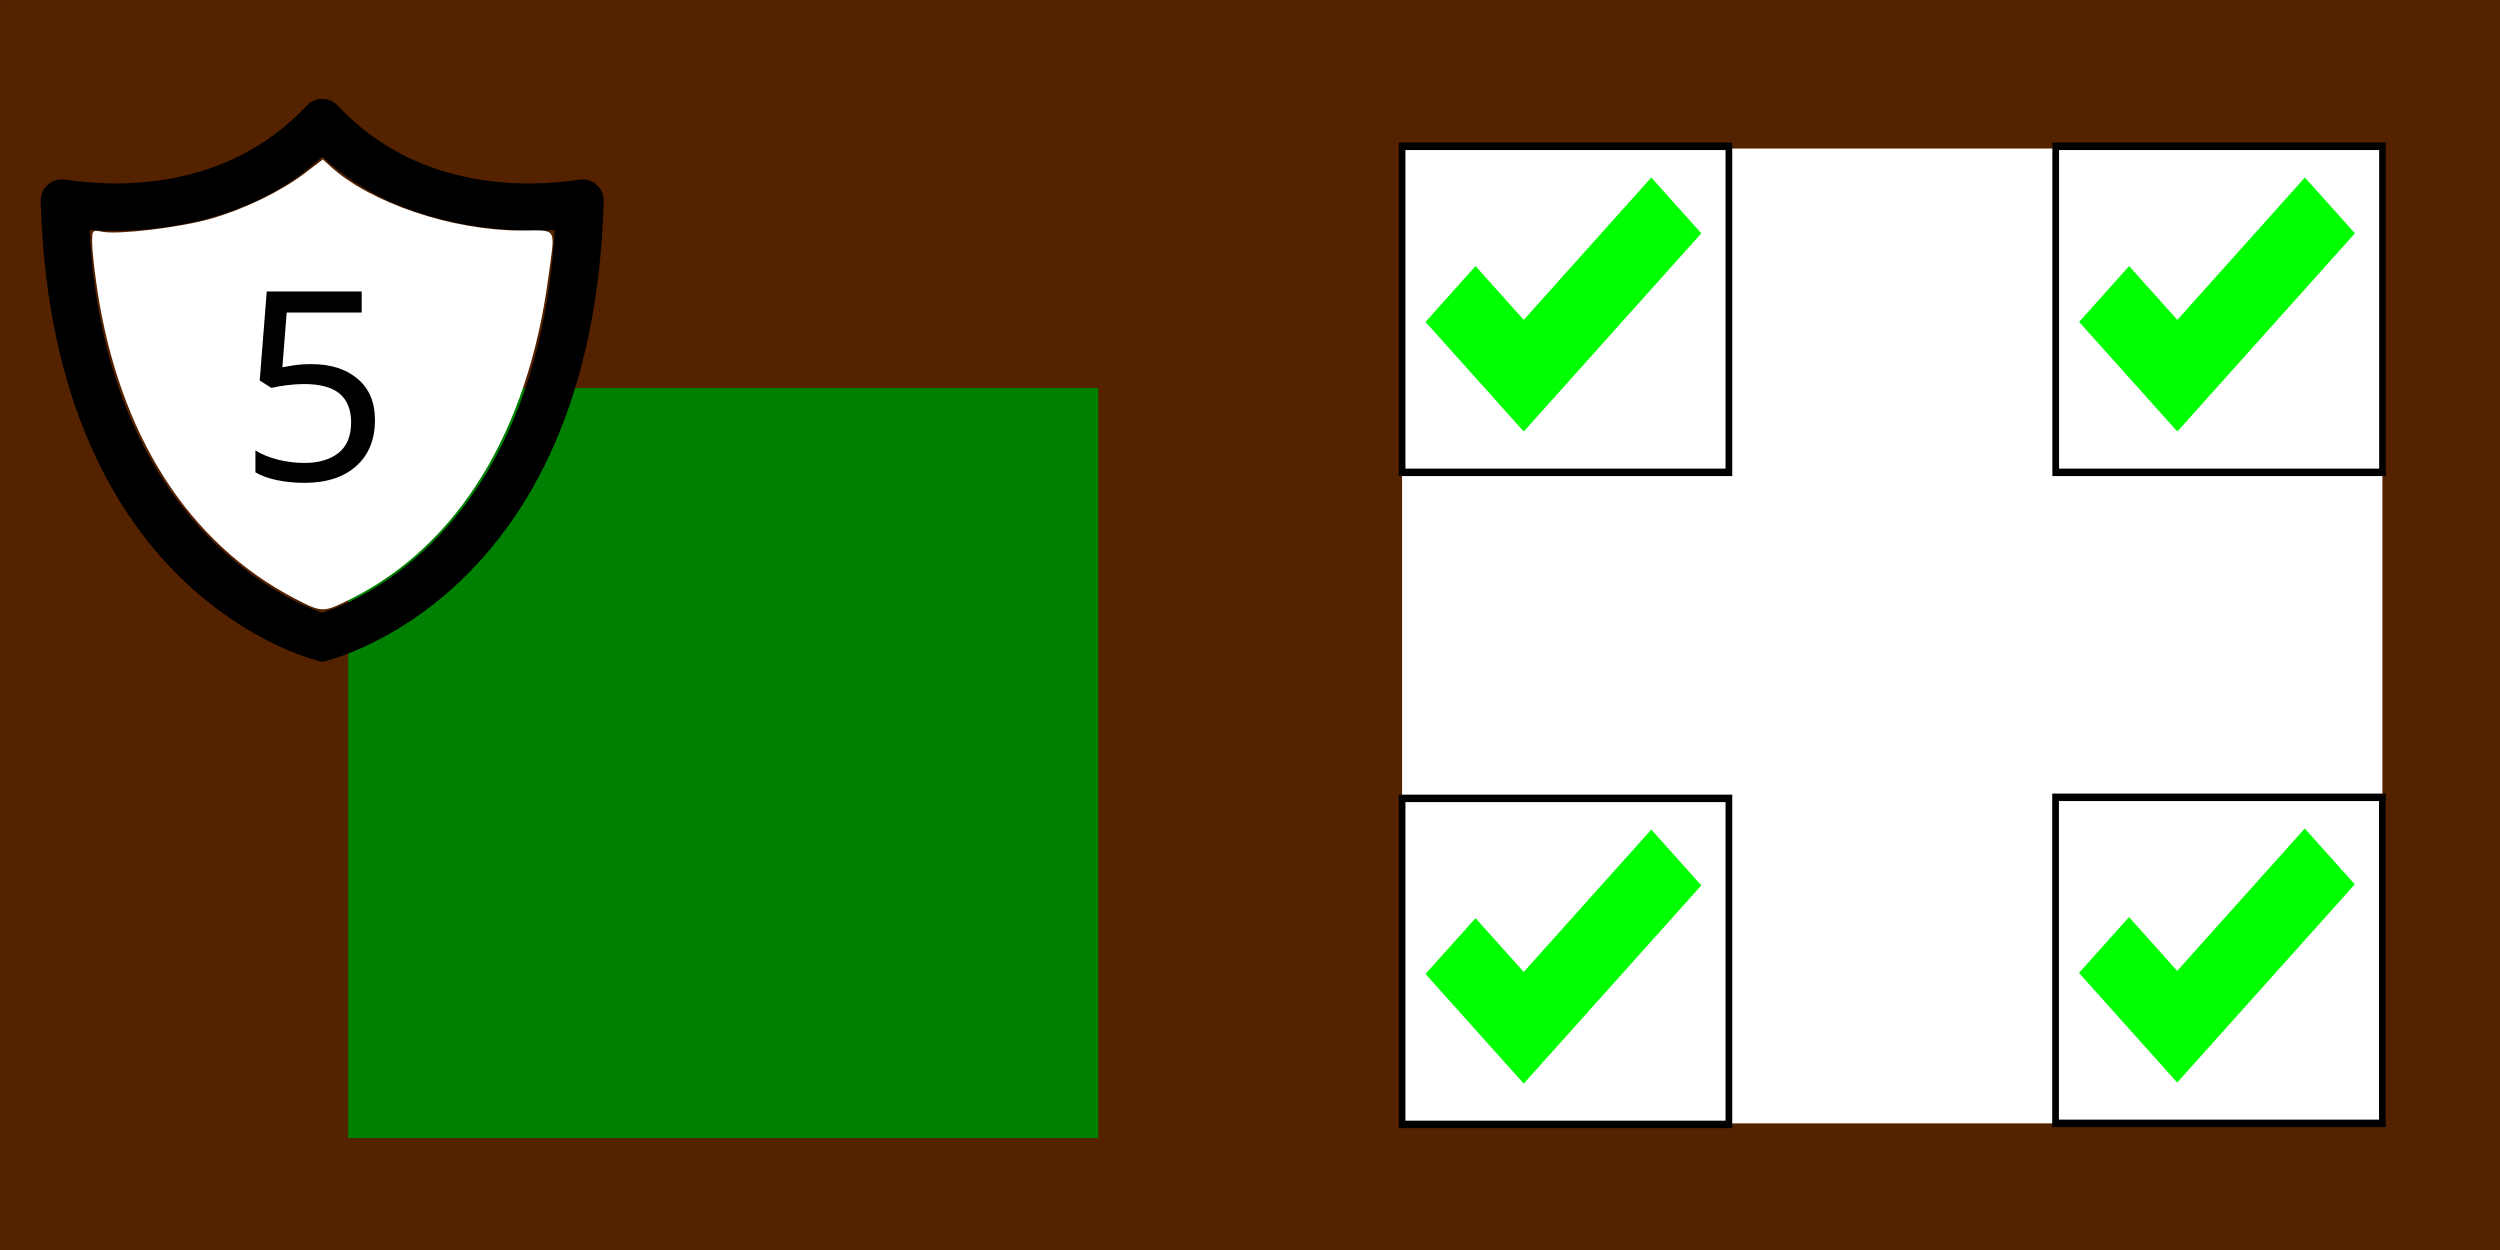
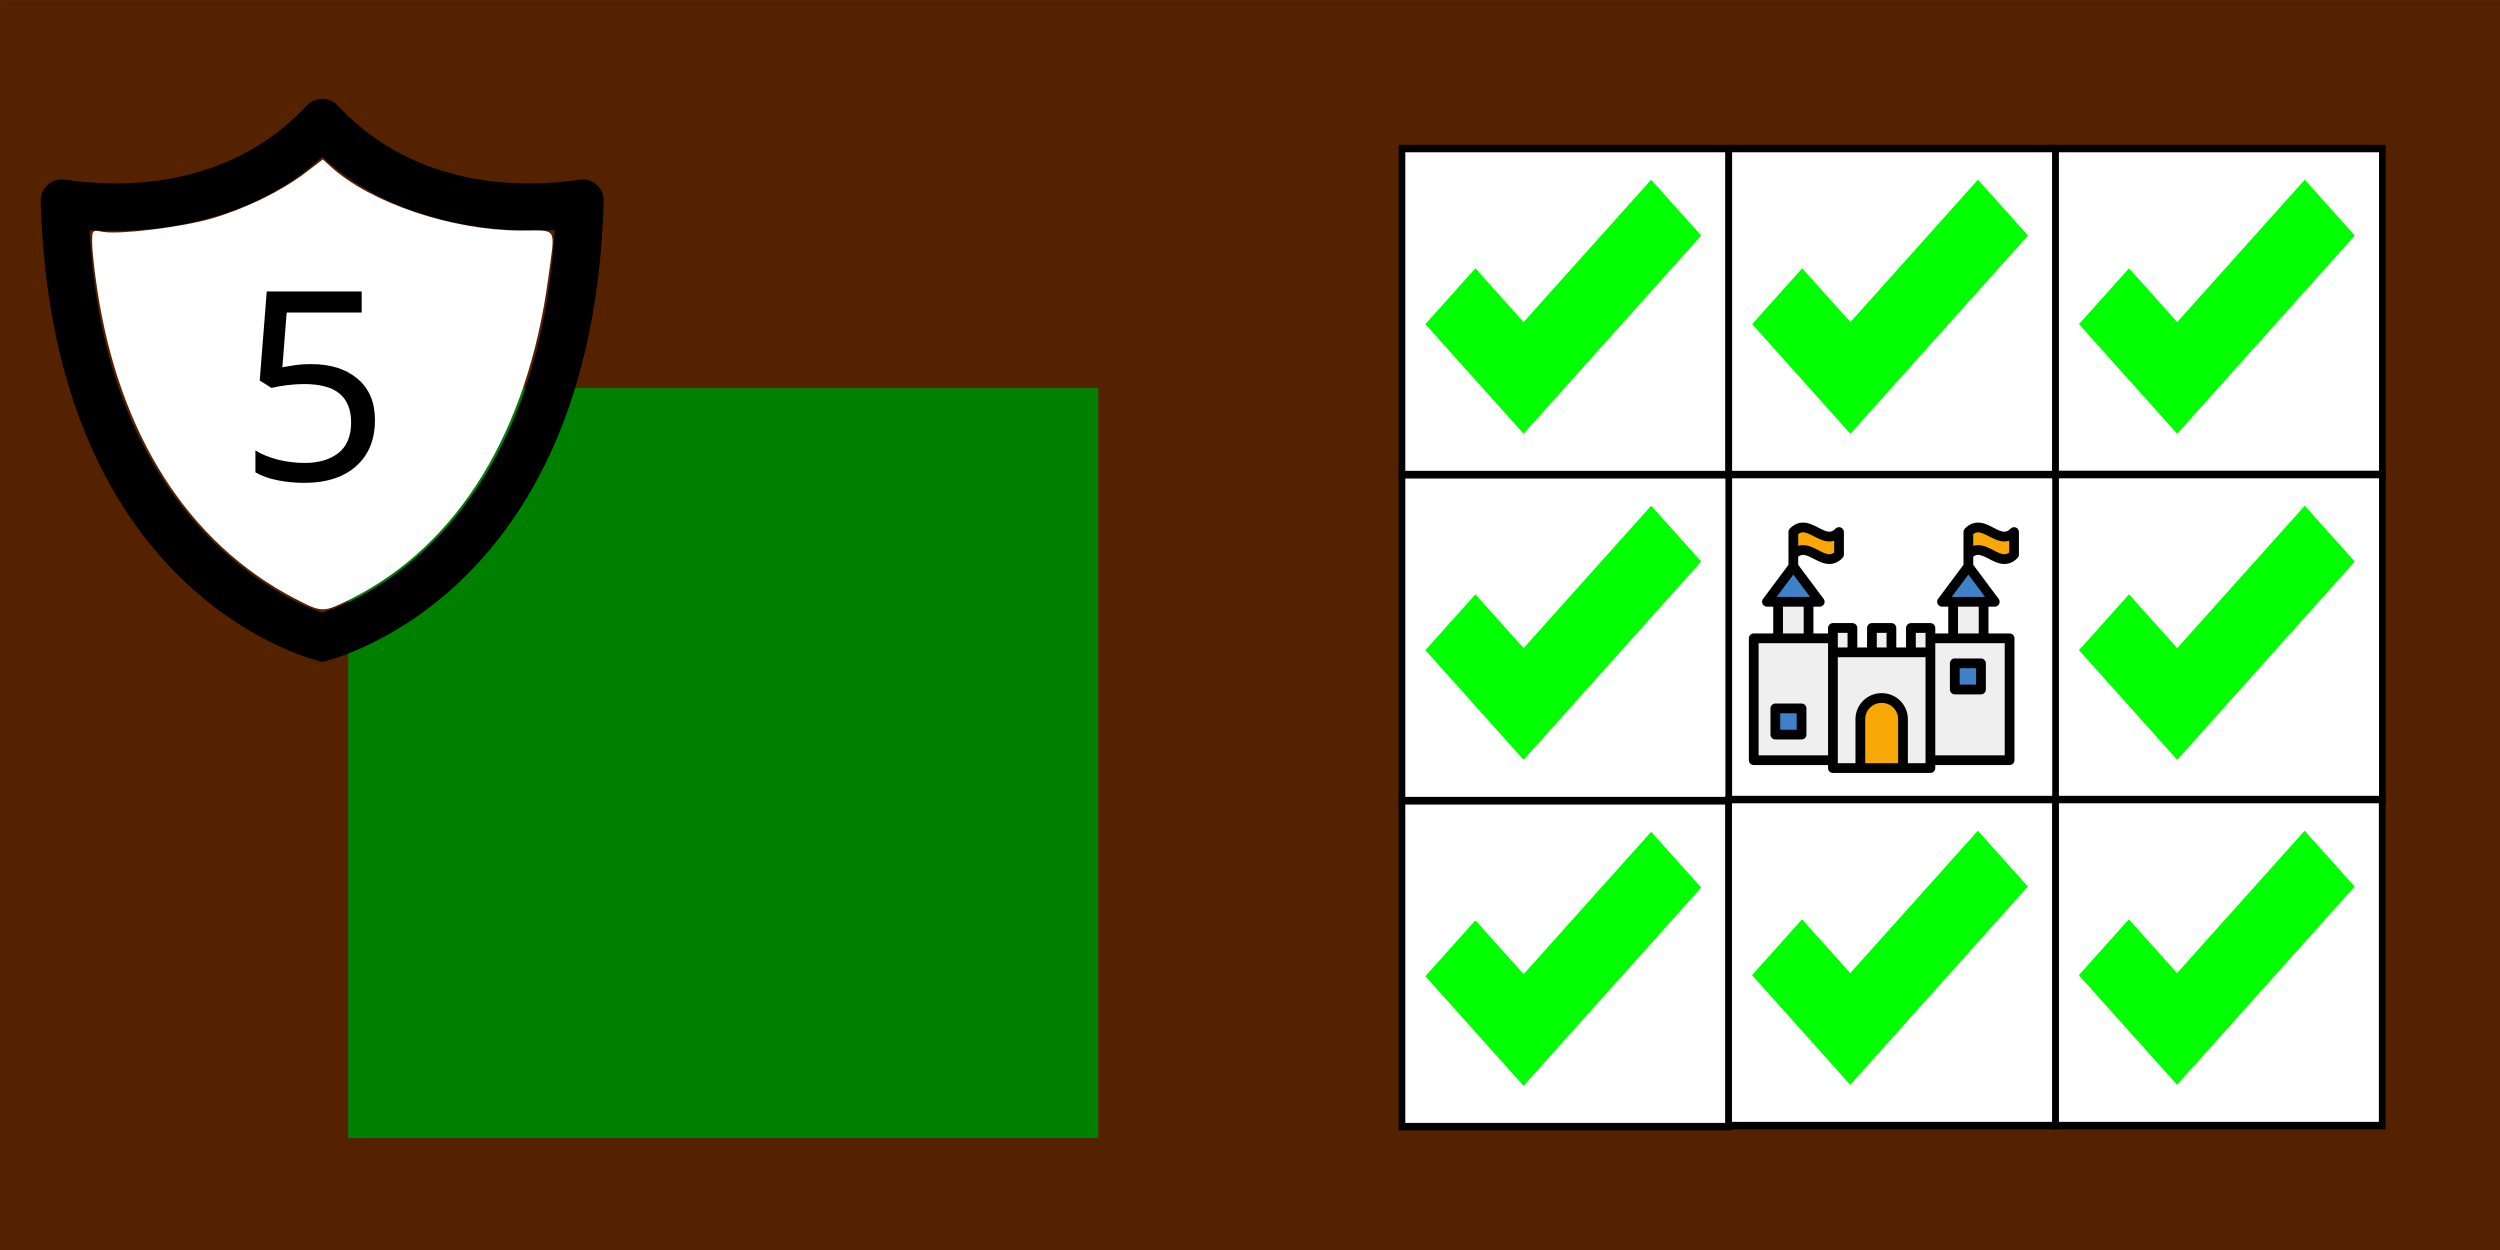
<svg xmlns="http://www.w3.org/2000/svg" width="100mm" height="50mm" viewBox="0 0 100 50" version="1.1" id="svg8">
  <defs id="defs2" />
  <g id="layer1" transform="translate(-15.76167,-6.75917)">
    <g id="g31" transform="matrix(1.403254,0,0,2.041733,-41.71221,-146.0861)" style="fill:#552200">
      <rect style="fill:#552200;stroke-width:0.188" id="rect26" width="71.263" height="24.489" x="40.958" y="74.861" />
    </g>
+     <rect style="fill:#ffffff;stroke-width:0.259" id="rect964" width="39.212" height="38.993" x="71.845" y="12.701" />
+     <g id="g645-5" transform="matrix(1.168369,0,0,1.304125,20.86068,-6.558536)">
+       <g id="g4177">
+         <rect style="fill:#ffffff;stroke:#000000;stroke-width:0.229;stroke-miterlimit:4;stroke-dasharray:none;stroke-opacity:1" id="rect321-6-0" width="11.188" height="10" x="43.633" y="34.768" />
+         <g id="g4169">
+           <g id="g4163">
+             <g id="g581-36" style="fill:#00ff00" transform="matrix(0.01905787,0,0,0.01905787,44.43452,34.89956)">
+               <g id="g579-1" style="fill:#00ff00">
+                 <polygon points="405.584,43.295 176.428,272.452 89.84,185.865 0,275.706 86.588,362.293 176.428,452.131 266.266,362.293 495.426,133.133 " id="polygon577-0" style="fill:#00ff00" />
+               </g>
+             </g>
+           </g>
+         </g>
+       </g>
+     </g>
+     <g id="g645-5-8" transform="matrix(1.168369,0,0,1.304125,20.86068,-19.59978)">
+       <g id="g4177-1">
+         <rect style="fill:#ffffff;stroke:#000000;stroke-width:0.229;stroke-miterlimit:4;stroke-dasharray:none;stroke-opacity:1" id="rect321-6-0-0" width="11.188" height="10" x="43.633" y="34.768" />
+         <g id="g4169-3">
+           <g id="g4163-0">
+             <g id="g581-36-4" style="fill:#00ff00" transform="matrix(0.01905787,0,0,0.01905787,44.43452,34.89956)">
+               <g id="g579-1-4" style="fill:#00ff00">
+                 <polygon points="86.588,362.293 176.428,452.131 266.266,362.293 495.426,133.133 405.584,43.295 176.428,272.452 89.84,185.865 0,275.706 " id="polygon577-0-4" style="fill:#00ff00" />
+               </g>
+             </g>
+           </g>
+         </g>
+       </g>
+     </g>
+     <g id="g645-5-4" transform="matrix(1.168369,0,0,1.304125,20.86068,-32.64103)">
+       <g id="g4177-7">
+         <rect style="fill:#ffffff;stroke:#000000;stroke-width:0.229;stroke-miterlimit:4;stroke-dasharray:none;stroke-opacity:1" id="rect321-6-0-6" width="11.188" height="10" x="43.633" y="34.768" />
+         <g id="g4169-31">
+           <g id="g4163-7">
+             <g id="g581-36-5" style="fill:#00ff00" transform="matrix(0.01905787,0,0,0.01905787,44.43452,34.89956)">
+               <g id="g579-1-9" style="fill:#00ff00">
+                 <polygon points="86.588,362.293 176.428,452.131 266.266,362.293 495.426,133.133 405.584,43.295 176.428,272.452 89.84,185.865 0,275.706 " id="polygon577-0-6" style="fill:#00ff00" />
+               </g>
+             </g>
+           </g>
+         </g>
+       </g>
+     </g>
+     <g id="g645-5-4-2" transform="matrix(1.168369,0,0,1.304125,33.93292,-32.64103)">
+       <g id="g4177-7-1">
+         <rect style="fill:#ffffff;stroke:#000000;stroke-width:0.229;stroke-miterlimit:4;stroke-dasharray:none;stroke-opacity:1" id="rect321-6-0-6-7" width="11.188" height="10" x="43.633" y="34.768" />
+         <g id="g4169-31-8">
+           <g id="g4163-7-5">
+             <g id="g581-36-5-7" style="fill:#00ff00" transform="matrix(0.01905787,0,0,0.01905787,44.43452,34.89956)">
+               <g id="g579-1-9-4" style="fill:#00ff00">
+                 <polygon points="405.584,43.295 176.428,272.452 89.84,185.865 0,275.706 86.588,362.293 176.428,452.131 266.266,362.293 495.426,133.133 " id="polygon577-0-6-1" style="fill:#00ff00" />
+               </g>
+             </g>
+           </g>
+         </g>
+       </g>
+     </g>
+     <g id="g645-5-4-8" transform="matrix(1.168369,0,0,1.304125,47.00515,-32.64103)">
+       <g id="g4177-7-5">
+         <rect style="fill:#ffffff;stroke:#000000;stroke-width:0.229;stroke-miterlimit:4;stroke-dasharray:none;stroke-opacity:1" id="rect321-6-0-6-9" width="11.188" height="10" x="43.633" y="34.768" />
+         <g id="g4169-31-7">
+           <g id="g4163-7-53">
+             <g id="g581-36-5-8" style="fill:#00ff00" transform="matrix(0.01905787,0,0,0.01905787,44.43452,34.89956)">
+               <g id="g579-1-9-8" style="fill:#00ff00">
+                 <polygon points="89.84,185.865 0,275.706 86.588,362.293 176.428,452.131 266.266,362.293 495.426,133.133 405.584,43.295 176.428,272.452 " id="polygon577-0-6-3" style="fill:#00ff00" />
+               </g>
+             </g>
+           </g>
+         </g>
+       </g>
+     </g>
+     <g id="g645-5-4-1" transform="matrix(1.168369,0,0,1.304125,47.00515,-19.59978)">
+       <g id="g4177-7-8">
+         <rect style="fill:#ffffff;stroke:#000000;stroke-width:0.229;stroke-miterlimit:4;stroke-dasharray:none;stroke-opacity:1" id="rect321-6-0-6-96" width="11.188" height="10" x="43.633" y="34.768" />
+         <g id="g4169-31-4">
+           <g id="g4163-7-3">
+             <g id="g581-36-5-3" style="fill:#00ff00" transform="matrix(0.01905787,0,0,0.01905787,44.43452,34.89956)">
+               <g id="g579-1-9-3" style="fill:#00ff00">
+                 <polygon points="176.428,272.452 89.84,185.865 0,275.706 86.588,362.293 176.428,452.131 266.266,362.293 495.426,133.133 405.584,43.295 " id="polygon577-0-6-8" style="fill:#00ff00" />
+               </g>
+             </g>
+           </g>
+         </g>
+       </g>
+     </g>
+     <g id="g645-5-4-6" transform="matrix(1.168369,0,0,1.304125,46.99947,-6.600433)">
+       <g id="g4177-7-0">
+         <rect style="fill:#ffffff;stroke:#000000;stroke-width:0.229;stroke-miterlimit:4;stroke-dasharray:none;stroke-opacity:1" id="rect321-6-0-6-4" width="11.188" height="10" x="43.633" y="34.768" />
+         <g id="g4169-31-88">
+           <g id="g4163-7-8">
+             <g id="g581-36-5-9" style="fill:#00ff00" transform="matrix(0.01905787,0,0,0.01905787,44.43452,34.89956)">
+               <g id="g579-1-9-7" style="fill:#00ff00">
+                 <polygon points="176.428,272.452 89.84,185.865 0,275.706 86.588,362.293 176.428,452.131 266.266,362.293 495.426,133.133 405.584,43.295 " id="polygon577-0-6-7" style="fill:#00ff00" />
+               </g>
+             </g>
+           </g>
+         </g>
+       </g>
+     </g>
+     <g id="g645-5-4-64" transform="matrix(1.168369,0,0,1.304125,33.92724,-6.600433)">
+       <g id="g4177-7-3">
+         <rect style="fill:#ffffff;stroke:#000000;stroke-width:0.229;stroke-miterlimit:4;stroke-dasharray:none;stroke-opacity:1" id="rect321-6-0-6-0" width="11.188" height="10" x="43.633" y="34.768" />
+         <g id="g4169-31-3">
+           <g id="g4163-7-0">
+             <g id="g581-36-5-92" style="fill:#00ff00" transform="matrix(0.01905787,0,0,0.01905787,44.43452,34.89956)">
+               <g id="g579-1-9-5" style="fill:#00ff00">
+                 <polygon points="176.428,272.452 89.84,185.865 0,275.706 86.588,362.293 176.428,452.131 266.266,362.293 495.426,133.133 405.584,43.295 " id="polygon577-0-6-4" style="fill:#00ff00" />
+               </g>
+             </g>
+           </g>
+         </g>
+       </g>
+     </g>
+     <g id="g1193" transform="matrix(0.02436886,0,0,0.02436886,85.71611,27.26892)">
+       <path style="fill:#f8a805" d="m 137.7,38.308 c -1.793,0.538 -3.66,0.812 -5.55,0.812 -7.21,0 -14.212,-3.628 -21.649,-7.482 L 110.41,31.591 C 103.016,27.77 96.033,24.16 88.849,24.16 c -4.662,0 -8.863,1.548 -12.846,4.733 L 73,31.294 V 65.07 l 10.305,-3.099 c 1.789,-0.538 3.655,-0.812 5.544,-0.812 7.211,0 14.225,3.635 21.702,7.51 7.402,3.831 14.395,7.45 21.599,7.45 4.649,0 8.848,-1.545 12.836,-4.723 L 148,68.995 v -33.78 z" id="path1155" />
+       <polygon style="fill:#3e81c8" points="73.001,88.137 29.693,146.14 116.294,146.14 " id="polygon1157" />
+       <rect x="48" y="146.14" style="fill:#efefef" width="50" height="60" id="rect1159" />
+       <rect x="138" y="189.14" style="fill:#efefef" width="32" height="40" id="rect1161" />
+       <rect x="202" y="189.14" style="fill:#efefef" width="32" height="40" id="rect1163" />
+       <rect x="266" y="189.14" style="fill:#efefef" width="32" height="40" id="rect1165" />
+       <path style="fill:#f8a805" d="m 424.998,38.308 c -1.792,0.539 -3.658,0.812 -5.548,0.812 -7.21,0 -14.212,-3.628 -21.697,-7.508 -7.403,-3.832 -14.396,-7.452 -21.603,-7.452 -2.076,0 -4.007,0.295 -5.902,0.902 -2.397,0.769 -4.736,2.06 -6.953,3.837 L 360.3,31.3 v 33.769 l 10.304,-3.098 c 1.791,-0.538 3.657,-0.812 5.547,-0.812 7.21,0 14.224,3.635 21.701,7.51 7.402,3.831 14.395,7.45 21.599,7.45 4.662,0 8.863,-1.548 12.846,-4.731 l 3.004,-2.401 V 35.214 Z" id="path1167" />
+       <polygon style="fill:#3e81c8" points="360.3,88.137 316.993,146.14 403.594,146.14 " id="polygon1169" />
+       <rect x="335.299" y="146.14" style="fill:#efefef" width="50" height="60" id="rect1171" />
+       <path style="fill:#f8a805" d="m 218.349,304.14 h -0.699 c -19.105,0 -34.649,15.544 -34.649,34.649 v 80.351 h 70 V 338.79 C 253,319.684 237.456,304.14 218.349,304.14 Z" id="path1173" />
+       <rect x="298" y="206.14" style="fill:#efefef" width="130" height="200" id="rect1175" />
+       <path style="fill:#efefef" d="m 138,229.14 v 190 h 45 v -80.35 c 0,-19.105 15.544,-34.649 34.649,-34.649 h 0.699 c 19.106,0 34.651,15.544 34.651,34.649 v 80.351 h 45 v -190 z" id="path1177" />
+       <rect x="8" y="206.14" style="fill:#efefef" width="130" height="200" id="rect1179" />
+       <rect x="43.5" y="321.14" style="fill:#3e81c8" width="43" height="43" id="rect1181" />
+       <rect x="338" y="247.14" style="fill:#3e81c8" width="43" height="43" id="rect1183" />
+       <g id="g1191">
+         <path d="m 438.3,24.22 c -3.03,-1.22 -6.49,-0.48 -8.76,1.86 -4.3,4.46 -7.65,5.04 -10.09,5.04 -5.27,0 -11.44,-3.2 -17.97,-6.58 -7.95,-4.12 -16.17,-8.38 -25.33,-8.38 -7.98,0 -15.25,3.34 -21.61,9.92 -1.44,1.5 -2.24,3.49 -2.24,5.56 v 53.84 l -41.71,55.87 c -1.81,2.43 -2.1,5.67 -0.74,8.38 1.35,2.7 4.12,4.41 7.15,4.41 h 10.3 v 44 H 306 v -9 c 0,-4.42 -3.58,-8 -8,-8 h -32 c -4.42,0 -8,3.58 -8,8 v 32 h -16 v -32 c 0,-4.42 -3.58,-8 -8,-8 h -32 c -4.42,0 -8,3.58 -8,8 v 32 h -16 v -32 c 0,-4.42 -3.58,-8 -8,-8 h -32 c -4.42,0 -8,3.58 -8,8 v 9 h -24 v -44 h 10.3 c 0.01,0 0.01,0 0.02,0 4.42,0 8,-3.58 8,-8 0,-1.98 -0.72,-3.79 -1.91,-5.18 L 81,85.48 V 72.14 c 3.24,-2.59 5.85,-2.98 7.85,-2.98 5.26,0 11.43,3.2 17.97,6.58 7.95,4.12 16.16,8.38 25.33,8.38 7.98,0 15.25,-3.34 21.6,-9.92 1.44,-1.5 2.25,-3.49 2.25,-5.56 v -37 c 0,-3.26 -1.98,-6.2 -5.01,-7.42 -3.02,-1.22 -6.48,-0.48 -8.75,1.86 -4.3,4.46 -7.65,5.04 -10.09,5.04 -5.27,0 -11.44,-3.2 -17.97,-6.58 -7.95,-4.12 -16.17,-8.38 -25.33,-8.38 -7.99,0 -15.25,3.34 -21.61,9.92 C 65.8,27.58 65,29.57 65,31.64 v 53.84 l -41.71,55.87 c -1.82,2.43 -2.1,5.67 -0.75,8.38 1.36,2.7 4.13,4.41 7.16,4.41 H 40 v 44 H 8 c -4.42,0 -8,3.58 -8,8 v 200 c 0,4.42 3.58,8 8,8 h 122 v 5 c 0,4.42 3.58,8 8,8 h 160 c 4.42,0 8,-3.58 8,-8 v -5 h 122 c 4.42,0 8,-3.58 8,-8 v -200 c 0,-4.42 -3.58,-8 -8,-8 h -34.7 v -44 h 10.3 c 0.01,0 0.01,0 0.02,0 4.42,0 8,-3.58 8,-8 0,-1.98 -0.72,-3.79 -1.91,-5.18 L 368.3,85.48 V 72.14 c 3.24,-2.59 5.85,-2.98 7.85,-2.98 5.27,0 11.44,3.2 17.97,6.58 7.95,4.12 16.16,8.38 25.33,8.38 7.98,0 15.25,-3.34 21.61,-9.92 1.43,-1.5 2.24,-3.49 2.24,-5.56 v -37 c 0,-3.26 -1.98,-6.2 -5,-7.42 z M 81,35.14 c 3.24,-2.59 5.85,-2.98 7.85,-2.98 5.26,0 11.43,3.2 17.97,6.58 7.95,4.12 16.16,8.38 25.33,8.38 2.7,0 5.32,-0.39 7.85,-1.15 v 19.17 c -3.25,2.59 -5.85,2.98 -7.85,2.98 -5.27,0 -11.44,-3.2 -17.97,-6.58 -7.95,-4.12 -16.17,-8.38 -25.33,-8.38 -2.7,0 -5.32,0.39 -7.85,1.15 0,0 0,-19.17 0,-19.17 z m -8,66.37 27.34,36.63 H 45.65 Z m 17,52.63 v 44 H 56 v -44 z m 40,244 H 16 v -184 h 114 z m 80,-201 h 16 v 24 h -16 z m -64,0 h 16 v 24 h -16 z m 99,214 h -54 v -72.35 c 0,-14.69 11.95,-26.65 26.65,-26.65 h 0.7 c 14.691,0 26.65,11.96 26.65,26.65 z m 45,0 h -29 v -72.35 c 0,-23.52 -19.14,-42.65 -42.65,-42.65 h -0.7 c -23.52,0 -42.65,19.13 -42.65,42.65 v 72.35 h -29 v -174 h 144 z m 0,-190 h -16 v -24 h 16 z m 130,-7 v 184 H 306 v -184 z m -76.7,-16 v -44 h 34 v 44 z m 44.34,-60 h -54.69 l 27.35,-36.63 z m 39.66,-73 c -3.24,2.59 -5.85,2.98 -7.85,2.98 -5.27,0 -11.44,-3.2 -17.97,-6.58 -7.95,-4.12 -16.17,-8.38 -25.33,-8.38 -2.7,0 -5.32,0.39 -7.85,1.15 V 35.14 c 1.62,-1.3 3.08,-2.04 4.39,-2.46 1.31,-0.42 2.46,-0.52 3.46,-0.52 5.27,0 11.44,3.2 17.97,6.58 7.95,4.12 16.16,8.38 25.33,8.38 2.7,0 5.32,-0.39 7.85,-1.15 z" id="path1185" />
+         <path d="m 86.5,313.14 h -43 c -4.42,0 -8,3.58 -8,8 v 43 c 0,4.42 3.58,8 8,8 h 43 c 4.42,0 8,-3.58 8,-8 v -43 c 0,-4.42 -3.58,-8 -8,-8 z m -8,43 h -27 v -27 h 27 z" id="path1187" />
+         <path d="m 381,239.14 h -43 c -4.42,0 -8,3.58 -8,8 v 43 c 0,4.42 3.58,8 8,8 h 43 c 4.42,0 8,-3.58 8,-8 v -43 c 0,-4.42 -3.58,-8 -8,-8 z m -8,43 h -27 v -27 h 27 z" id="path1189" />
+       </g>
+     </g>
    <rect style="fill:#008000;stroke-width:0.265" id="rect970" width="30" height="30" x="29.69" y="22.281" />
+     <g id="g1516" transform="translate(-1.040828,-9.250455)">
+       <g id="g71" transform="translate(1.060025,4.298518)">
+         <g id="g419" transform="matrix(0.04596369,0,0,0.04596369,16.86357,15.1608)">
+           <g id="g417">
+             <path d="m 256,458.1 c -5.9,-2 -188.4,-60.9 -202.4,-333 7,0.5 122.3,11.2 202.4,-63.7 78.9,73.8 195.4,64.1 202.4,63.7 -17.2,280.2 -196.5,331 -202.4,333 z M 479.7,81.3 C 437,87.8 340,92.3 269.6,16.9 262.3,9 249.8,9 242.5,16.9 172,92.3 75,87.8 32.3,81.3 20.9,79.5 10.7,88.5 11,100 c 9.9,350.5 245,401 245,401 0,0 235.1,-50.4 245,-401 0.3,-11.5 -9.9,-20.5 -21.3,-18.7 z" id="path415" />
+           </g>
+         </g>
+         <path style="fill:#ffffff;stroke-width:0.134" d="m 27.561,35.667 c -4.275,-2.214 -7.056,-6.559 -7.932,-12.395 -0.11,-0.735 -0.201,-1.569 -0.201,-1.854 -7.68e-4,-0.505 0.009,-0.516 0.403,-0.437 0.64,0.128 3.158,-0.176 4.374,-0.529 1.342,-0.389 2.789,-1.094 3.745,-1.824 l 0.706,-0.539 0.297,0.272 c 1.594,1.462 4.869,2.568 7.613,2.571 1.509,0.002 1.388,-0.206 1.108,1.891 -0.819,6.15 -3.611,10.694 -7.89,12.842 -1.109,0.557 -1.152,0.557 -2.223,0.002 z" id="path476" />
+       </g>
+       <text xml:space="preserve" style="font-style:normal;font-weight:normal;font-size:10.583px;line-height:1.25;font-family:sans-serif;fill:#000000;fill-opacity:1;stroke:none;stroke-width:0.265" x="26.349" y="35.216" id="text962">
+         <tspan id="tspan960" x="26.349" y="35.216" style="stroke-width:0.265">5</tspan>
+       </text>
+     </g>
    <g id="g1223" transform="matrix(0.05847065,0,0,0.05847065,32.2487,25.34699)" />
    <g id="g1221" transform="matrix(0.05847065,0,0,0.05847065,32.2487,25.34699)" />
    <g id="g1219" transform="matrix(0.05847065,0,0,0.05847065,32.2487,25.34699)" />
    <g id="g1217" transform="matrix(0.05847065,0,0,0.05847065,32.2487,25.34699)" />
    <g id="g1215" transform="matrix(0.05847065,0,0,0.05847065,32.2487,25.34699)" />
    <g id="g1213" transform="matrix(0.05847065,0,0,0.05847065,32.2487,25.34699)" />
    <g id="g1211" transform="matrix(0.05847065,0,0,0.05847065,32.2487,25.34699)" />
    <g id="g1209" transform="matrix(0.05847065,0,0,0.05847065,32.2487,25.34699)" />
    <g id="g1207" transform="matrix(0.05847065,0,0,0.05847065,32.2487,25.34699)" />
    <g id="g1205" transform="matrix(0.05847065,0,0,0.05847065,32.2487,25.34699)" />
    <g id="g1203" transform="matrix(0.05847065,0,0,0.05847065,32.2487,25.34699)" />
    <g id="g1201" transform="matrix(0.05847065,0,0,0.05847065,32.2487,25.34699)" />
    <g id="g1199" transform="matrix(0.05847065,0,0,0.05847065,32.2487,25.34699)" />
    <g id="g1197" transform="matrix(0.05847065,0,0,0.05847065,32.2487,25.34699)" />
    <g id="g1195" transform="matrix(0.05847065,0,0,0.05847065,32.2487,25.34699)" />
-     <g id="g1516" transform="translate(-1.040828,-9.250455)">
-       <g id="g71" transform="translate(1.060025,4.298518)">
-         <g id="g419" transform="matrix(0.04596369,0,0,0.04596369,16.86357,15.1608)">
-           <g id="g417">
-             <path d="m 256,458.1 c -5.9,-2 -188.4,-60.9 -202.4,-333 7,0.5 122.3,11.2 202.4,-63.7 78.9,73.8 195.4,64.1 202.4,63.7 -17.2,280.2 -196.5,331 -202.4,333 z M 479.7,81.3 C 437,87.8 340,92.3 269.6,16.9 262.3,9 249.8,9 242.5,16.9 172,92.3 75,87.8 32.3,81.3 20.9,79.5 10.7,88.5 11,100 c 9.9,350.5 245,401 245,401 0,0 235.1,-50.4 245,-401 0.3,-11.5 -9.9,-20.5 -21.3,-18.7 z" id="path415" />
-           </g>
-         </g>
-         <path style="fill:#ffffff;stroke-width:0.134" d="m 27.561,35.667 c -4.275,-2.214 -7.056,-6.559 -7.932,-12.395 -0.11,-0.735 -0.201,-1.569 -0.201,-1.854 -7.68e-4,-0.505 0.009,-0.516 0.403,-0.437 0.64,0.128 3.158,-0.176 4.374,-0.529 1.342,-0.389 2.789,-1.094 3.745,-1.824 l 0.706,-0.539 0.297,0.272 c 1.594,1.462 4.869,2.568 7.613,2.571 1.509,0.002 1.388,-0.206 1.108,1.891 -0.819,6.15 -3.611,10.694 -7.89,12.842 -1.109,0.557 -1.152,0.557 -2.223,0.002 z" id="path476" />
-       </g>
-       <text xml:space="preserve" style="font-style:normal;font-weight:normal;font-size:10.583px;line-height:1.25;font-family:sans-serif;fill:#000000;fill-opacity:1;stroke:none;stroke-width:0.265" x="26.349" y="35.216" id="text962">
-         <tspan id="tspan960" x="26.349" y="35.216" style="stroke-width:0.265">5</tspan>
-       </text>
-     </g>
-     <rect style="fill:#ffffff;stroke-width:0.259" id="rect964" width="39.212" height="38.993" x="71.845" y="12.701" />
    <g id="g1615" transform="matrix(0.02004772,0,0,0.02004772,88.6036,34.64285)" />
    <g id="g1617" transform="matrix(0.02004772,0,0,0.02004772,88.6036,34.64285)" />
    <g id="g1619" transform="matrix(0.02004772,0,0,0.02004772,88.6036,34.64285)" />
    <g id="g1621" transform="matrix(0.02004772,0,0,0.02004772,88.6036,34.64285)" />
    <g id="g1623" transform="matrix(0.02004772,0,0,0.02004772,88.6036,34.64285)" />
    <g id="g1625" transform="matrix(0.02004772,0,0,0.02004772,88.6036,34.64285)" />
    <g id="g1627" transform="matrix(0.02004772,0,0,0.02004772,88.6036,34.64285)" />
    <g id="g1629" transform="matrix(0.02004772,0,0,0.02004772,88.6036,34.64285)" />
    <g id="g1631" transform="matrix(0.02004772,0,0,0.02004772,88.6036,34.64285)" />
    <g id="g1633" transform="matrix(0.02004772,0,0,0.02004772,88.6036,34.64285)" />
    <g id="g1635" transform="matrix(0.02004772,0,0,0.02004772,88.6036,34.64285)" />
    <g id="g1637" transform="matrix(0.02004772,0,0,0.02004772,88.6036,34.64285)" />
    <g id="g1639" transform="matrix(0.02004772,0,0,0.02004772,88.6036,34.64285)" />
    <g id="g1641" transform="matrix(0.02004772,0,0,0.02004772,88.6036,34.64285)" />
    <g id="g1643" transform="matrix(0.02004772,0,0,0.02004772,88.6036,34.64285)" />
-     <g id="g645-5" transform="matrix(1.168369,0,0,1.304125,20.86636,-6.647761)">
-       <g id="g4177">
-         <rect style="fill:#ffffff;stroke:#000000;stroke-width:0.229;stroke-miterlimit:4;stroke-dasharray:none;stroke-opacity:1" id="rect321-6-0" width="11.188" height="10" x="43.633" y="34.768" />
-         <g id="g4169">
-           <g id="g4163">
-             <g id="g581-36" style="fill:#00ff00" transform="matrix(0.01905787,0,0,0.01905787,44.43452,34.89956)">
-               <g id="g579-1" style="fill:#00ff00">
-                 <polygon points="405.584,43.295 176.428,272.452 89.84,185.865 0,275.706 86.588,362.293 176.428,452.131 266.266,362.293 495.426,133.133 " id="polygon577-0" style="fill:#00ff00" />
-               </g>
-             </g>
-           </g>
-         </g>
-       </g>
-     </g>
-     <g id="g645-5-4" transform="matrix(1.168369,0,0,1.304125,20.86636,-32.73025)">
-       <g id="g4177-7">
-         <rect style="fill:#ffffff;stroke:#000000;stroke-width:0.229;stroke-miterlimit:4;stroke-dasharray:none;stroke-opacity:1" id="rect321-6-0-6" width="11.188" height="10" x="43.633" y="34.768" />
-         <g id="g4169-31">
-           <g id="g4163-7">
-             <g id="g581-36-5" style="fill:#00ff00" transform="matrix(0.01905787,0,0,0.01905787,44.43452,34.89956)">
-               <g id="g579-1-9" style="fill:#00ff00">
-                 <polygon points="86.588,362.293 176.428,452.131 266.266,362.293 495.426,133.133 405.584,43.295 176.428,272.452 89.84,185.865 0,275.706 " id="polygon577-0-6" style="fill:#00ff00" />
-               </g>
-             </g>
-           </g>
-         </g>
-       </g>
-     </g>
-     <g id="g645-5-4-8" transform="matrix(1.168369,0,0,1.304125,47.01083,-32.73025)">
-       <g id="g4177-7-5">
-         <rect style="fill:#ffffff;stroke:#000000;stroke-width:0.229;stroke-miterlimit:4;stroke-dasharray:none;stroke-opacity:1" id="rect321-6-0-6-9" width="11.188" height="10" x="43.633" y="34.768" />
-         <g id="g4169-31-7">
-           <g id="g4163-7-53">
-             <g id="g581-36-5-8" style="fill:#00ff00" transform="matrix(0.01905787,0,0,0.01905787,44.43452,34.89956)">
-               <g id="g579-1-9-8" style="fill:#00ff00">
-                 <polygon points="89.84,185.865 0,275.706 86.588,362.293 176.428,452.131 266.266,362.293 495.426,133.133 405.584,43.295 176.428,272.452 " id="polygon577-0-6-3" style="fill:#00ff00" />
-               </g>
-             </g>
-           </g>
-         </g>
-       </g>
-     </g>
-     <g id="g645-5-4-6" transform="matrix(1.168369,0,0,1.304125,47.00515,-6.689659)">
-       <g id="g4177-7-0">
-         <rect style="fill:#ffffff;stroke:#000000;stroke-width:0.229;stroke-miterlimit:4;stroke-dasharray:none;stroke-opacity:1" id="rect321-6-0-6-4" width="11.188" height="10" x="43.633" y="34.768" />
-         <g id="g4169-31-88">
-           <g id="g4163-7-8">
-             <g id="g581-36-5-9" style="fill:#00ff00" transform="matrix(0.01905787,0,0,0.01905787,44.43452,34.89956)">
-               <g id="g579-1-9-7" style="fill:#00ff00">
-                 <polygon points="176.428,272.452 89.84,185.865 0,275.706 86.588,362.293 176.428,452.131 266.266,362.293 495.426,133.133 405.584,43.295 " id="polygon577-0-6-7" style="fill:#00ff00" />
-               </g>
-             </g>
-           </g>
-         </g>
-       </g>
-     </g>
  </g>
</svg>
